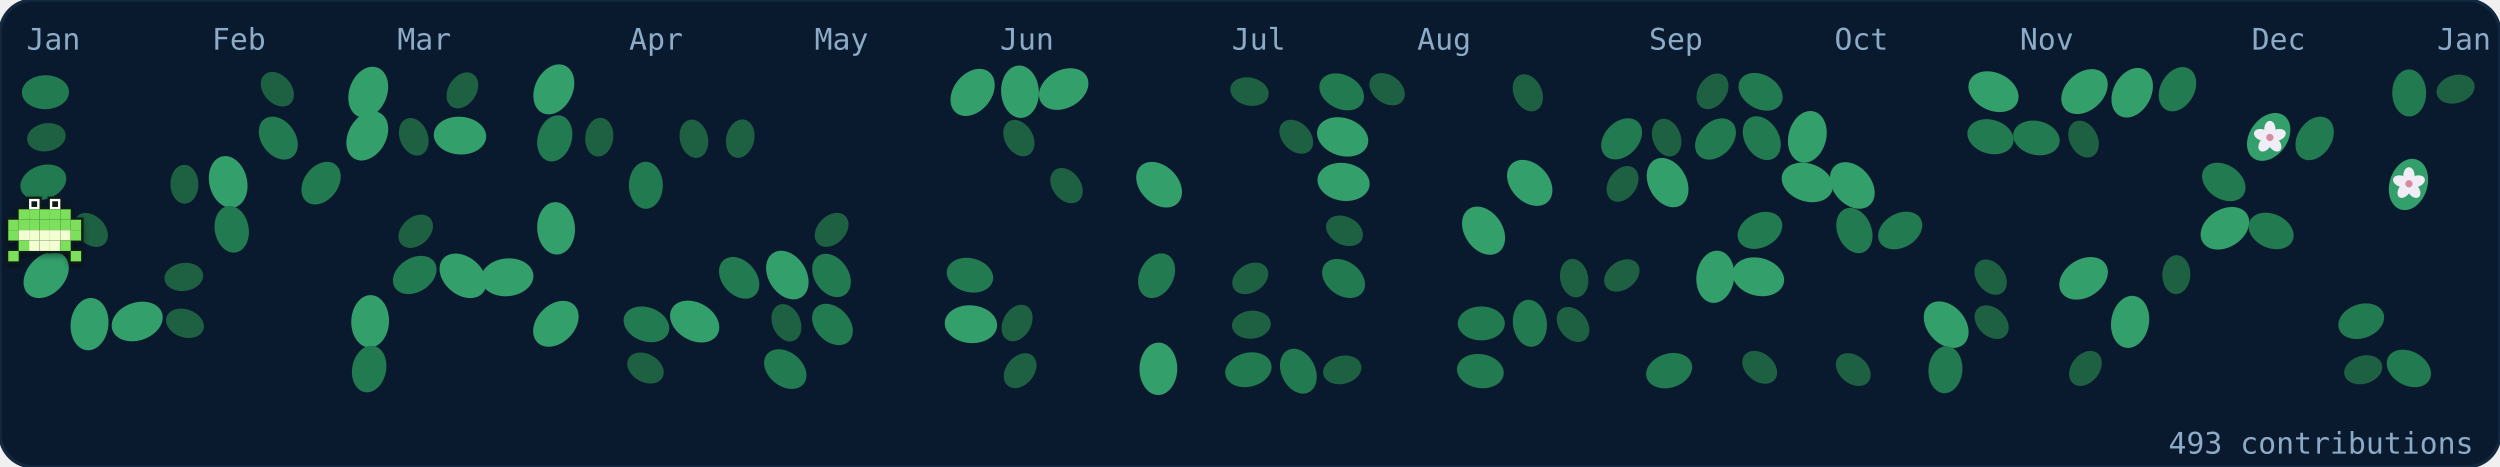
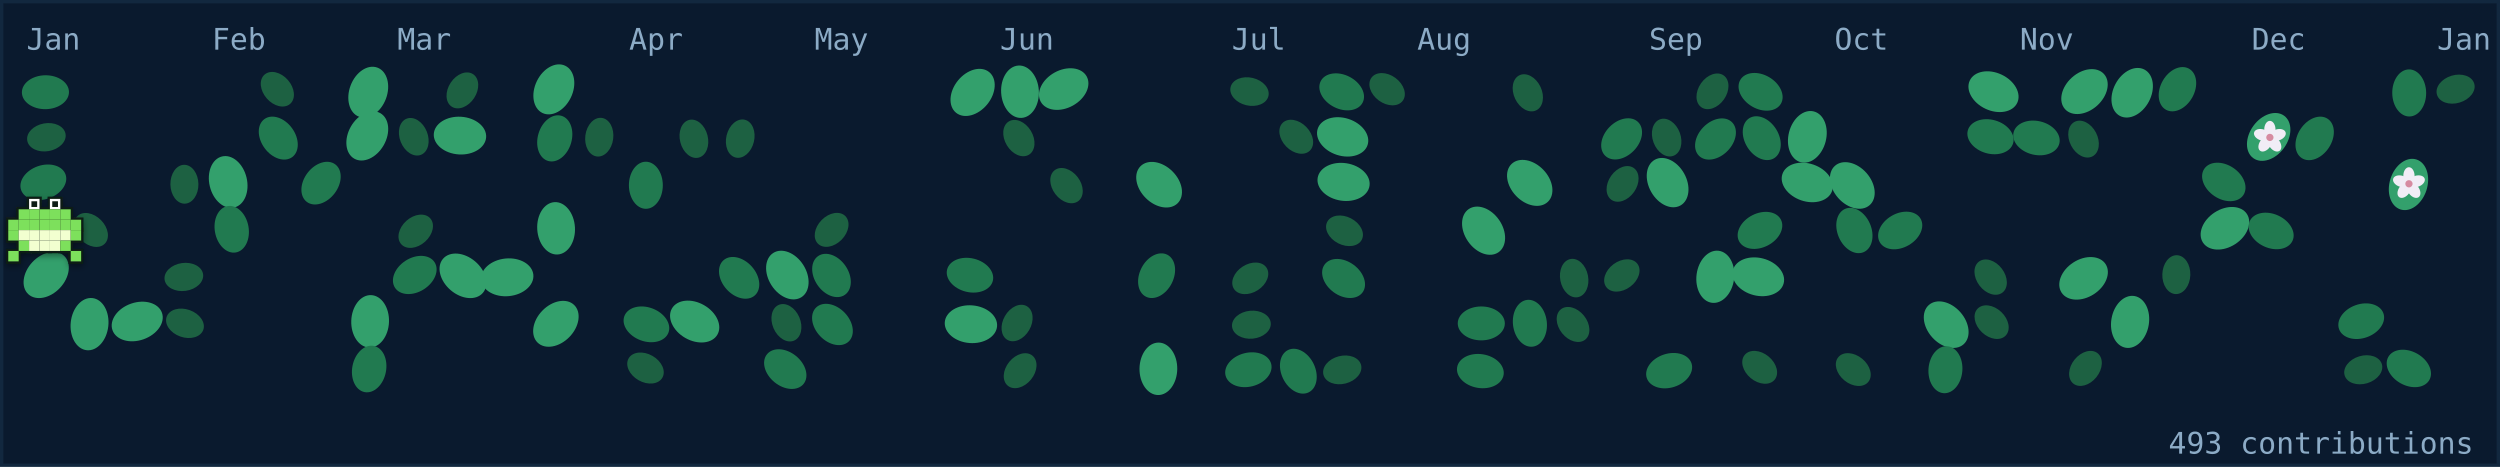
<svg xmlns="http://www.w3.org/2000/svg" width="755" height="141" viewBox="0 0 755 141" role="img" aria-labelledby="pond-title pond-desc">
-   <rect width="755" height="141" rx="10" fill="#0a1a2e" stroke="#12283f" />
+   <rect x="0.5" y="0.5" width="754.0" height="140.0" fill="#0a1a2e" stroke="#12283f" />
  <filter id="frog-shadow" x="-50%" y="-50%" width="200%" height="200%">
    <feDropShadow dx="0" dy="0.8" stdDeviation="0.9" flood-opacity="0.4" />
  </filter>
  <text x="8" y="15" font-family="monospace" font-size="9" fill="#8cabc6">Jan</text>
  <text x="64" y="15" font-family="monospace" font-size="9" fill="#8cabc6">Feb</text>
  <text x="120" y="15" font-family="monospace" font-size="9" fill="#8cabc6">Mar</text>
  <text x="190" y="15" font-family="monospace" font-size="9" fill="#8cabc6">Apr</text>
  <text x="246" y="15" font-family="monospace" font-size="9" fill="#8cabc6">May</text>
  <text x="302" y="15" font-family="monospace" font-size="9" fill="#8cabc6">Jun</text>
  <text x="372" y="15" font-family="monospace" font-size="9" fill="#8cabc6">Jul</text>
  <text x="428" y="15" font-family="monospace" font-size="9" fill="#8cabc6">Aug</text>
  <text x="498" y="15" font-family="monospace" font-size="9" fill="#8cabc6">Sep</text>
  <text x="554" y="15" font-family="monospace" font-size="9" fill="#8cabc6">Oct</text>
  <text x="610" y="15" font-family="monospace" font-size="9" fill="#8cabc6">Nov</text>
  <text x="680" y="15" font-family="monospace" font-size="9" fill="#8cabc6">Dec</text>
  <text x="736" y="15" font-family="monospace" font-size="9" fill="#8cabc6">Jan</text>
  <ellipse cx="13.72" cy="27.85" rx="7.11" ry="5.12" fill="#217a50" opacity="1" transform="rotate(179.2 13.72 27.85)" />
  <ellipse cx="14.01" cy="41.45" rx="5.87" ry="4.23" fill="#1d6142" opacity="1" transform="rotate(170.0 14.01 41.45)" />
  <ellipse cx="13.09" cy="55.05" rx="7.11" ry="5.12" fill="#217a50" opacity="1" transform="rotate(160.8 13.09 55.05)" />
  <ellipse cx="13.66" cy="69.45" rx="7.92" ry="5.70" fill="#33a06c" opacity="1" transform="rotate(142.4 13.66 69.45)" />
  <ellipse cx="13.95" cy="83.05" rx="7.92" ry="5.70" fill="#33a06c" opacity="1" transform="rotate(133.2 13.95 83.05)" />
  <ellipse cx="27.49" cy="69.45" rx="5.87" ry="4.23" fill="#1d6142" opacity="1" transform="rotate(225.3 27.49 69.45)" />
  <ellipse cx="27.04" cy="97.89" rx="7.92" ry="5.70" fill="#33a06c" opacity="1" transform="rotate(96.2 27.04 97.89)" />
  <ellipse cx="41.44" cy="97.09" rx="7.92" ry="5.70" fill="#33a06c" opacity="1" transform="rotate(160.7 41.44 97.09)" />
  <ellipse cx="55.69" cy="55.64" rx="5.87" ry="4.23" fill="#1d6142" opacity="1" transform="rotate(89.0 55.69 55.64)" />
  <ellipse cx="55.52" cy="83.64" rx="5.87" ry="4.23" fill="#1d6142" opacity="1" transform="rotate(172.0 55.52 83.64)" />
  <ellipse cx="55.86" cy="97.64" rx="5.87" ry="4.23" fill="#1d6142" opacity="1" transform="rotate(199.6 55.86 97.64)" />
  <ellipse cx="68.91" cy="54.95" rx="7.92" ry="5.70" fill="#33a06c" opacity="1" transform="rotate(76.5 68.91 54.95)" />
  <ellipse cx="69.98" cy="69.24" rx="7.11" ry="5.12" fill="#217a50" opacity="1" transform="rotate(79.8 69.98 69.24)" />
  <ellipse cx="83.76" cy="26.95" rx="5.87" ry="4.23" fill="#1d6142" opacity="1" transform="rotate(48.8 83.76 26.95)" />
  <ellipse cx="84.04" cy="41.71" rx="7.11" ry="5.12" fill="#217a50" opacity="1" transform="rotate(233.8 84.04 41.71)" />
  <ellipse cx="96.96" cy="55.31" rx="7.11" ry="5.12" fill="#217a50" opacity="1" transform="rotate(-52.5 96.96 55.31)" />
  <ellipse cx="111.21" cy="27.84" rx="7.92" ry="5.70" fill="#33a06c" opacity="1" transform="rotate(-69.4 111.21 27.84)" />
  <ellipse cx="110.92" cy="41.04" rx="7.92" ry="5.70" fill="#33a06c" opacity="1" transform="rotate(-60.2 110.92 41.04)" />
  <ellipse cx="111.78" cy="97.04" rx="7.92" ry="5.70" fill="#33a06c" opacity="1" transform="rotate(-87.9 111.78 97.04)" />
  <ellipse cx="111.49" cy="111.44" rx="7.11" ry="5.12" fill="#217a50" opacity="1" transform="rotate(-78.7 111.49 111.44)" />
  <ellipse cx="124.96" cy="41.30" rx="5.87" ry="4.23" fill="#1d6142" opacity="1" transform="rotate(248.1 124.96 41.30)" />
  <ellipse cx="125.55" cy="69.84" rx="5.87" ry="4.23" fill="#1d6142" opacity="1" transform="rotate(-41.8 125.55 69.84)" />
  <ellipse cx="125.26" cy="83.04" rx="7.11" ry="5.12" fill="#217a50" opacity="1" transform="rotate(-32.6 125.26 83.04)" />
  <ellipse cx="139.64" cy="27.30" rx="5.87" ry="4.23" fill="#1d6142" opacity="1" transform="rotate(-56.6 139.64 27.30)" />
  <ellipse cx="138.91" cy="40.95" rx="7.92" ry="5.70" fill="#33a06c" opacity="1" transform="rotate(183.6 138.91 40.95)" />
  <ellipse cx="139.81" cy="83.30" rx="7.92" ry="5.70" fill="#33a06c" opacity="1" transform="rotate(220.5 139.81 83.30)" />
  <ellipse cx="153.19" cy="83.75" rx="7.92" ry="5.70" fill="#33a06c" opacity="1" transform="rotate(174.3 153.19 83.75)" />
  <ellipse cx="167.26" cy="26.99" rx="7.92" ry="5.70" fill="#33a06c" opacity="1" transform="rotate(-64.2 167.26 26.99)" />
  <ellipse cx="167.54" cy="41.79" rx="7.11" ry="5.12" fill="#217a50" opacity="1" transform="rotate(-73.4 167.54 41.79)" />
  <ellipse cx="167.94" cy="68.95" rx="7.92" ry="5.70" fill="#33a06c" opacity="1" transform="rotate(266.5 167.94 68.95)" />
  <ellipse cx="167.88" cy="97.79" rx="7.92" ry="5.70" fill="#33a06c" opacity="1" transform="rotate(-45.8 167.88 97.79)" />
  <ellipse cx="180.98" cy="41.43" rx="5.87" ry="4.23" fill="#1d6142" opacity="1" transform="rotate(-82.7 180.98 41.43)" />
  <ellipse cx="195.05" cy="55.95" rx="7.11" ry="5.12" fill="#217a50" opacity="1" transform="rotate(89.9 195.05 55.95)" />
  <ellipse cx="195.22" cy="97.95" rx="7.11" ry="5.12" fill="#217a50" opacity="1" transform="rotate(200.5 195.22 97.95)" />
  <ellipse cx="194.94" cy="111.15" rx="5.87" ry="4.23" fill="#1d6142" opacity="1" transform="rotate(209.7 194.94 111.15)" />
  <ellipse cx="209.56" cy="41.91" rx="5.87" ry="4.23" fill="#1d6142" opacity="1" transform="rotate(255.9 209.56 41.91)" />
  <ellipse cx="209.79" cy="97.11" rx="7.92" ry="5.70" fill="#33a06c" opacity="1" transform="rotate(209.8 209.79 97.11)" />
  <ellipse cx="223.55" cy="41.87" rx="5.87" ry="4.23" fill="#1d6142" opacity="1" transform="rotate(-76.4 223.55 41.87)" />
  <ellipse cx="223.22" cy="83.91" rx="7.11" ry="5.12" fill="#217a50" opacity="1" transform="rotate(228.2 223.22 83.91)" />
  <ellipse cx="237.78" cy="83.07" rx="7.92" ry="5.70" fill="#33a06c" opacity="1" transform="rotate(237.5 237.78 83.07)" />
  <ellipse cx="237.50" cy="97.47" rx="5.87" ry="4.23" fill="#1d6142" opacity="1" transform="rotate(246.7 237.50 97.47)" />
  <ellipse cx="237.15" cy="111.47" rx="7.11" ry="5.12" fill="#217a50" opacity="1" transform="rotate(219.1 237.15 111.47)" />
  <ellipse cx="251.15" cy="69.42" rx="5.87" ry="4.23" fill="#1d6142" opacity="1" transform="rotate(134.5 251.15 69.42)" />
  <ellipse cx="251.11" cy="83.19" rx="7.11" ry="5.12" fill="#217a50" opacity="1" transform="rotate(235.4 251.11 83.19)" />
  <ellipse cx="251.40" cy="97.99" rx="7.11" ry="5.12" fill="#217a50" opacity="1" transform="rotate(226.2 251.40 97.99)" />
  <ellipse cx="293.73" cy="27.91" rx="7.92" ry="5.70" fill="#33a06c" opacity="1" transform="rotate(-50.8 293.73 27.91)" />
  <ellipse cx="292.93" cy="83.11" rx="7.11" ry="5.12" fill="#217a50" opacity="1" transform="rotate(13.8 292.93 83.11)" />
  <ellipse cx="293.22" cy="97.91" rx="7.92" ry="5.70" fill="#33a06c" opacity="1" transform="rotate(4.5 293.22 97.91)" />
  <ellipse cx="308.04" cy="27.70" rx="7.92" ry="5.70" fill="#33a06c" opacity="1" transform="rotate(266.6 308.04 27.70)" />
  <ellipse cx="307.70" cy="41.70" rx="5.87" ry="4.23" fill="#1d6142" opacity="1" transform="rotate(239.0 307.70 41.70)" />
  <ellipse cx="307.16" cy="97.55" rx="5.87" ry="4.23" fill="#1d6142" opacity="1" transform="rotate(-60.0 307.16 97.55)" />
  <ellipse cx="308.08" cy="111.95" rx="5.87" ry="4.23" fill="#1d6142" opacity="1" transform="rotate(-50.8 308.08 111.95)" />
  <ellipse cx="321.24" cy="26.90" rx="7.92" ry="5.70" fill="#33a06c" opacity="1" transform="rotate(-28.9 321.24 26.90)" />
  <ellipse cx="322.09" cy="56.06" rx="5.87" ry="4.23" fill="#1d6142" opacity="1" transform="rotate(52.5 322.09 56.06)" />
  <ellipse cx="350.05" cy="55.78" rx="7.92" ry="5.70" fill="#33a06c" opacity="1" transform="rotate(44.7 350.05 55.78)" />
  <ellipse cx="349.29" cy="83.26" rx="7.11" ry="5.12" fill="#217a50" opacity="1" transform="rotate(117.0 349.29 83.26)" />
  <ellipse cx="349.83" cy="111.38" rx="7.92" ry="5.70" fill="#33a06c" opacity="1" transform="rotate(90.8 349.83 111.38)" />
  <ellipse cx="377.35" cy="27.66" rx="5.87" ry="4.23" fill="#1d6142" opacity="1" transform="rotate(13.2 377.35 27.66)" />
  <ellipse cx="377.58" cy="84.06" rx="5.87" ry="4.23" fill="#1d6142" opacity="1" transform="rotate(-32.9 377.58 84.06)" />
  <ellipse cx="377.92" cy="98.06" rx="5.87" ry="4.23" fill="#1d6142" opacity="1" transform="rotate(-5.2 377.92 98.06)" />
  <ellipse cx="377.01" cy="111.66" rx="7.11" ry="5.12" fill="#217a50" opacity="1" transform="rotate(-14.4 377.01 111.66)" />
  <ellipse cx="391.47" cy="41.30" rx="5.87" ry="4.23" fill="#1d6142" opacity="1" transform="rotate(225.6 391.47 41.30)" />
  <ellipse cx="392.10" cy="112.10" rx="7.11" ry="5.12" fill="#217a50" opacity="1" transform="rotate(244.1 392.10 112.10)" />
  <ellipse cx="405.19" cy="27.74" rx="7.11" ry="5.12" fill="#217a50" opacity="1" transform="rotate(207.1 405.19 27.74)" />
  <ellipse cx="405.48" cy="41.34" rx="7.92" ry="5.70" fill="#33a06c" opacity="1" transform="rotate(197.9 405.48 41.34)" />
  <ellipse cx="405.76" cy="54.94" rx="7.92" ry="5.70" fill="#33a06c" opacity="1" transform="rotate(188.7 405.76 54.94)" />
  <ellipse cx="406.04" cy="69.70" rx="5.87" ry="4.23" fill="#1d6142" opacity="1" transform="rotate(207.2 406.04 69.70)" />
  <ellipse cx="405.76" cy="84.10" rx="7.11" ry="5.12" fill="#217a50" opacity="1" transform="rotate(216.4 405.76 84.10)" />
  <ellipse cx="405.36" cy="111.70" rx="5.87" ry="4.23" fill="#1d6142" opacity="1" transform="rotate(-14.5 405.36 111.70)" />
  <ellipse cx="418.91" cy="26.94" rx="5.87" ry="4.23" fill="#1d6142" opacity="1" transform="rotate(216.4 418.91 26.94)" />
  <ellipse cx="448.04" cy="69.67" rx="7.92" ry="5.70" fill="#33a06c" opacity="1" transform="rotate(235.3 448.04 69.67)" />
  <ellipse cx="447.35" cy="97.67" rx="7.11" ry="5.12" fill="#217a50" opacity="1" transform="rotate(180.0 447.35 97.67)" />
  <ellipse cx="447.07" cy="112.07" rx="7.11" ry="5.12" fill="#217a50" opacity="1" transform="rotate(189.2 447.07 112.07)" />
  <ellipse cx="461.40" cy="28.03" rx="5.87" ry="4.23" fill="#1d6142" opacity="1" transform="rotate(244.6 461.40 28.03)" />
  <ellipse cx="461.98" cy="55.23" rx="7.92" ry="5.70" fill="#33a06c" opacity="1" transform="rotate(226.2 461.98 55.23)" />
  <ellipse cx="462.03" cy="97.63" rx="7.11" ry="5.12" fill="#217a50" opacity="1" transform="rotate(263.1 462.03 97.63)" />
  <ellipse cx="475.40" cy="83.99" rx="5.87" ry="4.23" fill="#1d6142" opacity="1" transform="rotate(78.8 475.40 83.99)" />
  <ellipse cx="475.06" cy="97.99" rx="5.87" ry="4.23" fill="#1d6142" opacity="1" transform="rotate(51.2 475.06 97.99)" />
  <ellipse cx="489.73" cy="41.94" rx="7.11" ry="5.12" fill="#217a50" opacity="1" transform="rotate(-45.7 489.73 41.94)" />
  <ellipse cx="490.02" cy="55.54" rx="5.87" ry="4.23" fill="#1d6142" opacity="1" transform="rotate(-54.9 490.02 55.54)" />
  <ellipse cx="489.80" cy="83.19" rx="5.87" ry="4.23" fill="#1d6142" opacity="1" transform="rotate(143.3 489.80 83.19)" />
  <ellipse cx="503.33" cy="41.55" rx="5.87" ry="4.23" fill="#1d6142" opacity="1" transform="rotate(249.8 503.33 41.55)" />
  <ellipse cx="503.62" cy="55.15" rx="7.92" ry="5.70" fill="#33a06c" opacity="1" transform="rotate(240.6 503.62 55.15)" />
  <ellipse cx="504.08" cy="111.94" rx="7.11" ry="5.12" fill="#217a50" opacity="1" transform="rotate(-18.0 504.08 111.94)" />
  <ellipse cx="517.17" cy="27.58" rx="5.87" ry="4.23" fill="#1d6142" opacity="1" transform="rotate(-55.0 517.17 27.58)" />
  <ellipse cx="518.08" cy="41.98" rx="7.11" ry="5.12" fill="#217a50" opacity="1" transform="rotate(-45.8 518.08 41.98)" />
  <ellipse cx="518.03" cy="83.59" rx="7.92" ry="5.70" fill="#33a06c" opacity="1" transform="rotate(-82.6 518.03 83.59)" />
  <ellipse cx="531.70" cy="27.73" rx="7.11" ry="5.12" fill="#217a50" opacity="1" transform="rotate(30.5 531.70 27.73)" />
  <ellipse cx="532.05" cy="41.73" rx="7.11" ry="5.12" fill="#217a50" opacity="1" transform="rotate(58.2 532.05 41.73)" />
  <ellipse cx="531.51" cy="69.58" rx="7.11" ry="5.12" fill="#217a50" opacity="1" transform="rotate(-27.3 531.51 69.58)" />
  <ellipse cx="531.00" cy="83.59" rx="7.92" ry="5.70" fill="#33a06c" opacity="1" transform="rotate(194.4 531.00 83.59)" />
  <ellipse cx="531.42" cy="110.93" rx="5.87" ry="4.23" fill="#1d6142" opacity="1" transform="rotate(39.7 531.42 110.93)" />
  <ellipse cx="545.82" cy="41.33" rx="7.92" ry="5.70" fill="#33a06c" opacity="1" transform="rotate(104.3 545.82 41.33)" />
  <ellipse cx="545.79" cy="55.10" rx="7.92" ry="5.70" fill="#33a06c" opacity="1" transform="rotate(18.9 545.79 55.10)" />
  <ellipse cx="559.40" cy="56.01" rx="7.92" ry="5.70" fill="#33a06c" opacity="1" transform="rotate(48.6 559.40 56.01)" />
  <ellipse cx="560.03" cy="69.61" rx="7.11" ry="5.12" fill="#217a50" opacity="1" transform="rotate(67.0 560.03 69.61)" />
  <ellipse cx="559.69" cy="111.61" rx="5.87" ry="4.23" fill="#1d6142" opacity="1" transform="rotate(39.4 559.69 111.61)" />
  <ellipse cx="573.86" cy="69.61" rx="7.11" ry="5.12" fill="#217a50" opacity="1" transform="rotate(150.0 573.86 69.61)" />
  <ellipse cx="587.75" cy="98.05" rx="7.92" ry="5.70" fill="#33a06c" opacity="1" transform="rotate(48.5 587.75 98.05)" />
  <ellipse cx="587.52" cy="111.65" rx="7.11" ry="5.12" fill="#217a50" opacity="1" transform="rotate(94.6 587.52 111.65)" />
  <ellipse cx="602.04" cy="27.69" rx="7.92" ry="5.70" fill="#33a06c" opacity="1" transform="rotate(205.1 602.04 27.69)" />
  <ellipse cx="601.13" cy="41.29" rx="7.11" ry="5.12" fill="#217a50" opacity="1" transform="rotate(195.9 601.13 41.29)" />
  <ellipse cx="601.18" cy="83.69" rx="5.87" ry="4.23" fill="#1d6142" opacity="1" transform="rotate(232.8 601.18 83.69)" />
  <ellipse cx="601.47" cy="97.29" rx="5.87" ry="4.23" fill="#1d6142" opacity="1" transform="rotate(223.6 601.47 97.29)" />
  <ellipse cx="615.01" cy="41.66" rx="7.11" ry="5.12" fill="#217a50" opacity="1" transform="rotate(13.3 615.01 41.66)" />
  <ellipse cx="629.52" cy="27.66" rx="7.92" ry="5.70" fill="#33a06c" opacity="1" transform="rotate(-42.0 629.52 27.66)" />
  <ellipse cx="629.23" cy="42.01" rx="5.87" ry="4.23" fill="#1d6142" opacity="1" transform="rotate(242.7 629.23 42.01)" />
  <ellipse cx="629.24" cy="84.06" rx="7.92" ry="5.70" fill="#33a06c" opacity="1" transform="rotate(-32.8 629.24 84.06)" />
  <ellipse cx="629.81" cy="111.26" rx="5.87" ry="4.23" fill="#1d6142" opacity="1" transform="rotate(-51.2 629.81 111.26)" />
  <ellipse cx="643.92" cy="28.01" rx="7.92" ry="5.70" fill="#33a06c" opacity="1" transform="rotate(-62.0 643.92 28.01)" />
  <ellipse cx="643.29" cy="97.21" rx="7.92" ry="5.70" fill="#33a06c" opacity="1" transform="rotate(-80.5 643.29 97.21)" />
  <ellipse cx="657.59" cy="26.94" rx="7.11" ry="5.12" fill="#217a50" opacity="1" transform="rotate(-60.6 657.59 26.94)" />
  <ellipse cx="657.25" cy="82.94" rx="5.87" ry="4.23" fill="#1d6142" opacity="1" transform="rotate(-88.2 657.25 82.94)" />
  <ellipse cx="671.59" cy="54.95" rx="7.11" ry="5.12" fill="#217a50" opacity="1" transform="rotate(213.9 671.59 54.95)" />
  <ellipse cx="671.93" cy="68.94" rx="7.92" ry="5.70" fill="#33a06c" opacity="1" transform="rotate(-32.9 671.93 68.94)" />
  <ellipse cx="685.14" cy="41.35" rx="7.92" ry="5.70" fill="#33a06c" opacity="1" transform="rotate(-53.9 685.14 41.35)" />
  <ellipse cx="685.88" cy="69.75" rx="7.11" ry="5.12" fill="#217a50" opacity="1" transform="rotate(204.7 685.88 69.75)" />
  <ellipse cx="699.03" cy="41.80" rx="7.11" ry="5.12" fill="#217a50" opacity="1" transform="rotate(123.4 699.03 41.80)" />
  <ellipse cx="713.09" cy="97.00" rx="7.11" ry="5.12" fill="#217a50" opacity="1" transform="rotate(160.3 713.09 97.00)" />
  <ellipse cx="713.70" cy="111.67" rx="5.87" ry="4.23" fill="#1d6142" opacity="1" transform="rotate(-16.9 713.70 111.67)" />
  <ellipse cx="727.58" cy="28.07" rx="7.11" ry="5.12" fill="#217a50" opacity="1" transform="rotate(269.4 727.58 28.07)" />
  <ellipse cx="727.36" cy="55.71" rx="7.92" ry="5.70" fill="#33a06c" opacity="1" transform="rotate(-72.3 727.36 55.71)" />
  <ellipse cx="727.47" cy="111.27" rx="7.11" ry="5.12" fill="#217a50" opacity="1" transform="rotate(29.2 727.47 111.27)" />
  <ellipse cx="741.59" cy="26.92" rx="5.87" ry="4.23" fill="#1d6142" opacity="1" transform="rotate(-16.7 741.59 26.92)" />
  <g>
    <ellipse cx="685.50" cy="39.10" rx="1.7" ry="2.6" fill="#f1edf6" transform="rotate(0.0 685.50 39.10)" />
    <ellipse cx="687.78" cy="40.76" rx="1.7" ry="2.6" fill="#f1edf6" transform="rotate(72.0 687.78 40.76)" />
    <ellipse cx="686.91" cy="43.44" rx="1.7" ry="2.6" fill="#f1edf6" transform="rotate(144.0 686.91 43.44)" />
    <ellipse cx="684.09" cy="43.44" rx="1.7" ry="2.6" fill="#f1edf6" transform="rotate(216.0 684.09 43.44)" />
    <ellipse cx="683.22" cy="40.76" rx="1.7" ry="2.6" fill="#f1edf6" transform="rotate(288.0 683.22 40.76)" />
    <circle cx="685.50" cy="41.50" r="1.1" fill="#d68ba1" />
  </g>
  <g>
    <ellipse cx="727.50" cy="53.10" rx="1.7" ry="2.6" fill="#f1edf6" transform="rotate(0.0 727.50 53.10)" />
    <ellipse cx="729.78" cy="54.76" rx="1.7" ry="2.6" fill="#f1edf6" transform="rotate(72.0 729.78 54.76)" />
    <ellipse cx="728.91" cy="57.44" rx="1.7" ry="2.6" fill="#f1edf6" transform="rotate(144.0 728.91 57.44)" />
    <ellipse cx="726.09" cy="57.44" rx="1.7" ry="2.6" fill="#f1edf6" transform="rotate(216.0 726.09 57.44)" />
    <ellipse cx="725.22" cy="54.76" rx="1.7" ry="2.6" fill="#f1edf6" transform="rotate(288.0 725.22 54.76)" />
    <circle cx="727.50" cy="55.50" r="1.1" fill="#d68ba1" />
  </g>
  <g class="still-frog" filter="url(#frog-shadow)" transform="translate(13.5 69.5)">
    <rect x="-5.41" y="-10.13" width="4.54" height="4.54" fill="#101f16" />
    <rect x="0.87" y="-10.13" width="4.54" height="4.54" fill="#101f16" />
    <rect x="-8.56" y="-6.99" width="4.54" height="4.54" fill="#101f16" />
    <rect x="-5.41" y="-6.99" width="4.54" height="4.54" fill="#101f16" />
    <rect x="-2.27" y="-6.99" width="4.54" height="4.54" fill="#101f16" />
    <rect x="0.87" y="-6.99" width="4.54" height="4.54" fill="#101f16" />
    <rect x="4.01" y="-6.99" width="4.54" height="4.54" fill="#101f16" />
    <rect x="-11.70" y="-3.84" width="4.54" height="4.54" fill="#101f16" />
    <rect x="-8.56" y="-3.84" width="4.54" height="4.54" fill="#101f16" />
    <rect x="-5.41" y="-3.84" width="4.54" height="4.54" fill="#101f16" />
    <rect x="-2.27" y="-3.84" width="4.54" height="4.54" fill="#101f16" />
    <rect x="0.87" y="-3.84" width="4.54" height="4.54" fill="#101f16" />
    <rect x="4.01" y="-3.84" width="4.54" height="4.54" fill="#101f16" />
    <rect x="7.16" y="-3.84" width="4.54" height="4.54" fill="#101f16" />
    <rect x="-11.70" y="-0.70" width="4.54" height="4.54" fill="#101f16" />
    <rect x="-8.56" y="-0.70" width="4.54" height="4.54" fill="#101f16" />
    <rect x="-5.41" y="-0.70" width="4.54" height="4.54" fill="#101f16" />
    <rect x="-2.27" y="-0.70" width="4.54" height="4.54" fill="#101f16" />
    <rect x="0.87" y="-0.70" width="4.54" height="4.54" fill="#101f16" />
    <rect x="4.01" y="-0.70" width="4.54" height="4.54" fill="#101f16" />
    <rect x="7.16" y="-0.70" width="4.54" height="4.54" fill="#101f16" />
    <rect x="-8.56" y="2.44" width="4.54" height="4.54" fill="#101f16" />
    <rect x="-5.41" y="2.44" width="4.54" height="4.54" fill="#101f16" />
    <rect x="-2.27" y="2.44" width="4.54" height="4.54" fill="#101f16" />
    <rect x="0.87" y="2.44" width="4.54" height="4.54" fill="#101f16" />
    <rect x="4.01" y="2.44" width="4.54" height="4.54" fill="#101f16" />
    <rect x="-11.70" y="5.59" width="4.54" height="4.54" fill="#101f16" />
    <rect x="7.16" y="5.59" width="4.54" height="4.54" fill="#101f16" />
    <rect x="-4.71" y="-9.43" width="3.143" height="3.143" fill="#ffffff" />
    <rect x="-4.01" y="-8.72" width="1.73" height="1.73" fill="#101f16" />
    <rect x="1.57" y="-9.43" width="3.143" height="3.143" fill="#ffffff" />
    <rect x="2.28" y="-8.72" width="1.73" height="1.73" fill="#101f16" />
    <rect x="-7.86" y="-6.29" width="3.143" height="3.143" fill="#7de05b" />
    <rect x="-4.71" y="-6.29" width="3.143" height="3.143" fill="#7de05b" />
    <rect x="-1.57" y="-6.29" width="3.143" height="3.143" fill="#7de05b" />
    <rect x="1.57" y="-6.29" width="3.143" height="3.143" fill="#7de05b" />
    <rect x="4.71" y="-6.29" width="3.143" height="3.143" fill="#7de05b" />
    <rect x="-11.00" y="-3.14" width="3.143" height="3.143" fill="#7de05b" />
    <rect x="-7.86" y="-3.14" width="3.143" height="3.143" fill="#7de05b" />
    <rect x="-4.71" y="-3.14" width="3.143" height="3.143" fill="#7de05b" />
    <rect x="-1.57" y="-3.14" width="3.143" height="3.143" fill="#7de05b" />
    <rect x="1.57" y="-3.14" width="3.143" height="3.143" fill="#7de05b" />
    <rect x="4.71" y="-3.14" width="3.143" height="3.143" fill="#7de05b" />
    <rect x="7.86" y="-3.14" width="3.143" height="3.143" fill="#7de05b" />
    <rect x="-11.00" y="0.00" width="3.143" height="3.143" fill="#7de05b" />
    <rect x="-7.86" y="0.00" width="3.143" height="3.143" fill="#f2ffd0" />
    <rect x="-4.71" y="0.00" width="3.143" height="3.143" fill="#f2ffd0" />
    <rect x="-1.57" y="0.00" width="3.143" height="3.143" fill="#f2ffd0" />
    <rect x="1.57" y="0.00" width="3.143" height="3.143" fill="#f2ffd0" />
    <rect x="4.71" y="0.00" width="3.143" height="3.143" fill="#f2ffd0" />
    <rect x="7.86" y="0.00" width="3.143" height="3.143" fill="#7de05b" />
    <rect x="-7.86" y="3.14" width="3.143" height="3.143" fill="#7de05b" />
    <rect x="-4.71" y="3.14" width="3.143" height="3.143" fill="#f2ffd0" />
    <rect x="-1.57" y="3.14" width="3.143" height="3.143" fill="#f2ffd0" />
    <rect x="1.57" y="3.14" width="3.143" height="3.143" fill="#f2ffd0" />
    <rect x="4.71" y="3.14" width="3.143" height="3.143" fill="#7de05b" />
    <rect x="-11.00" y="6.29" width="3.143" height="3.143" fill="#7de05b" />
    <rect x="7.86" y="6.29" width="3.143" height="3.143" fill="#7de05b" />
  </g>
  <text x="747" y="137" text-anchor="end" font-family="monospace" font-size="9" fill="#8cabc6">493 contributions</text>
</svg>
